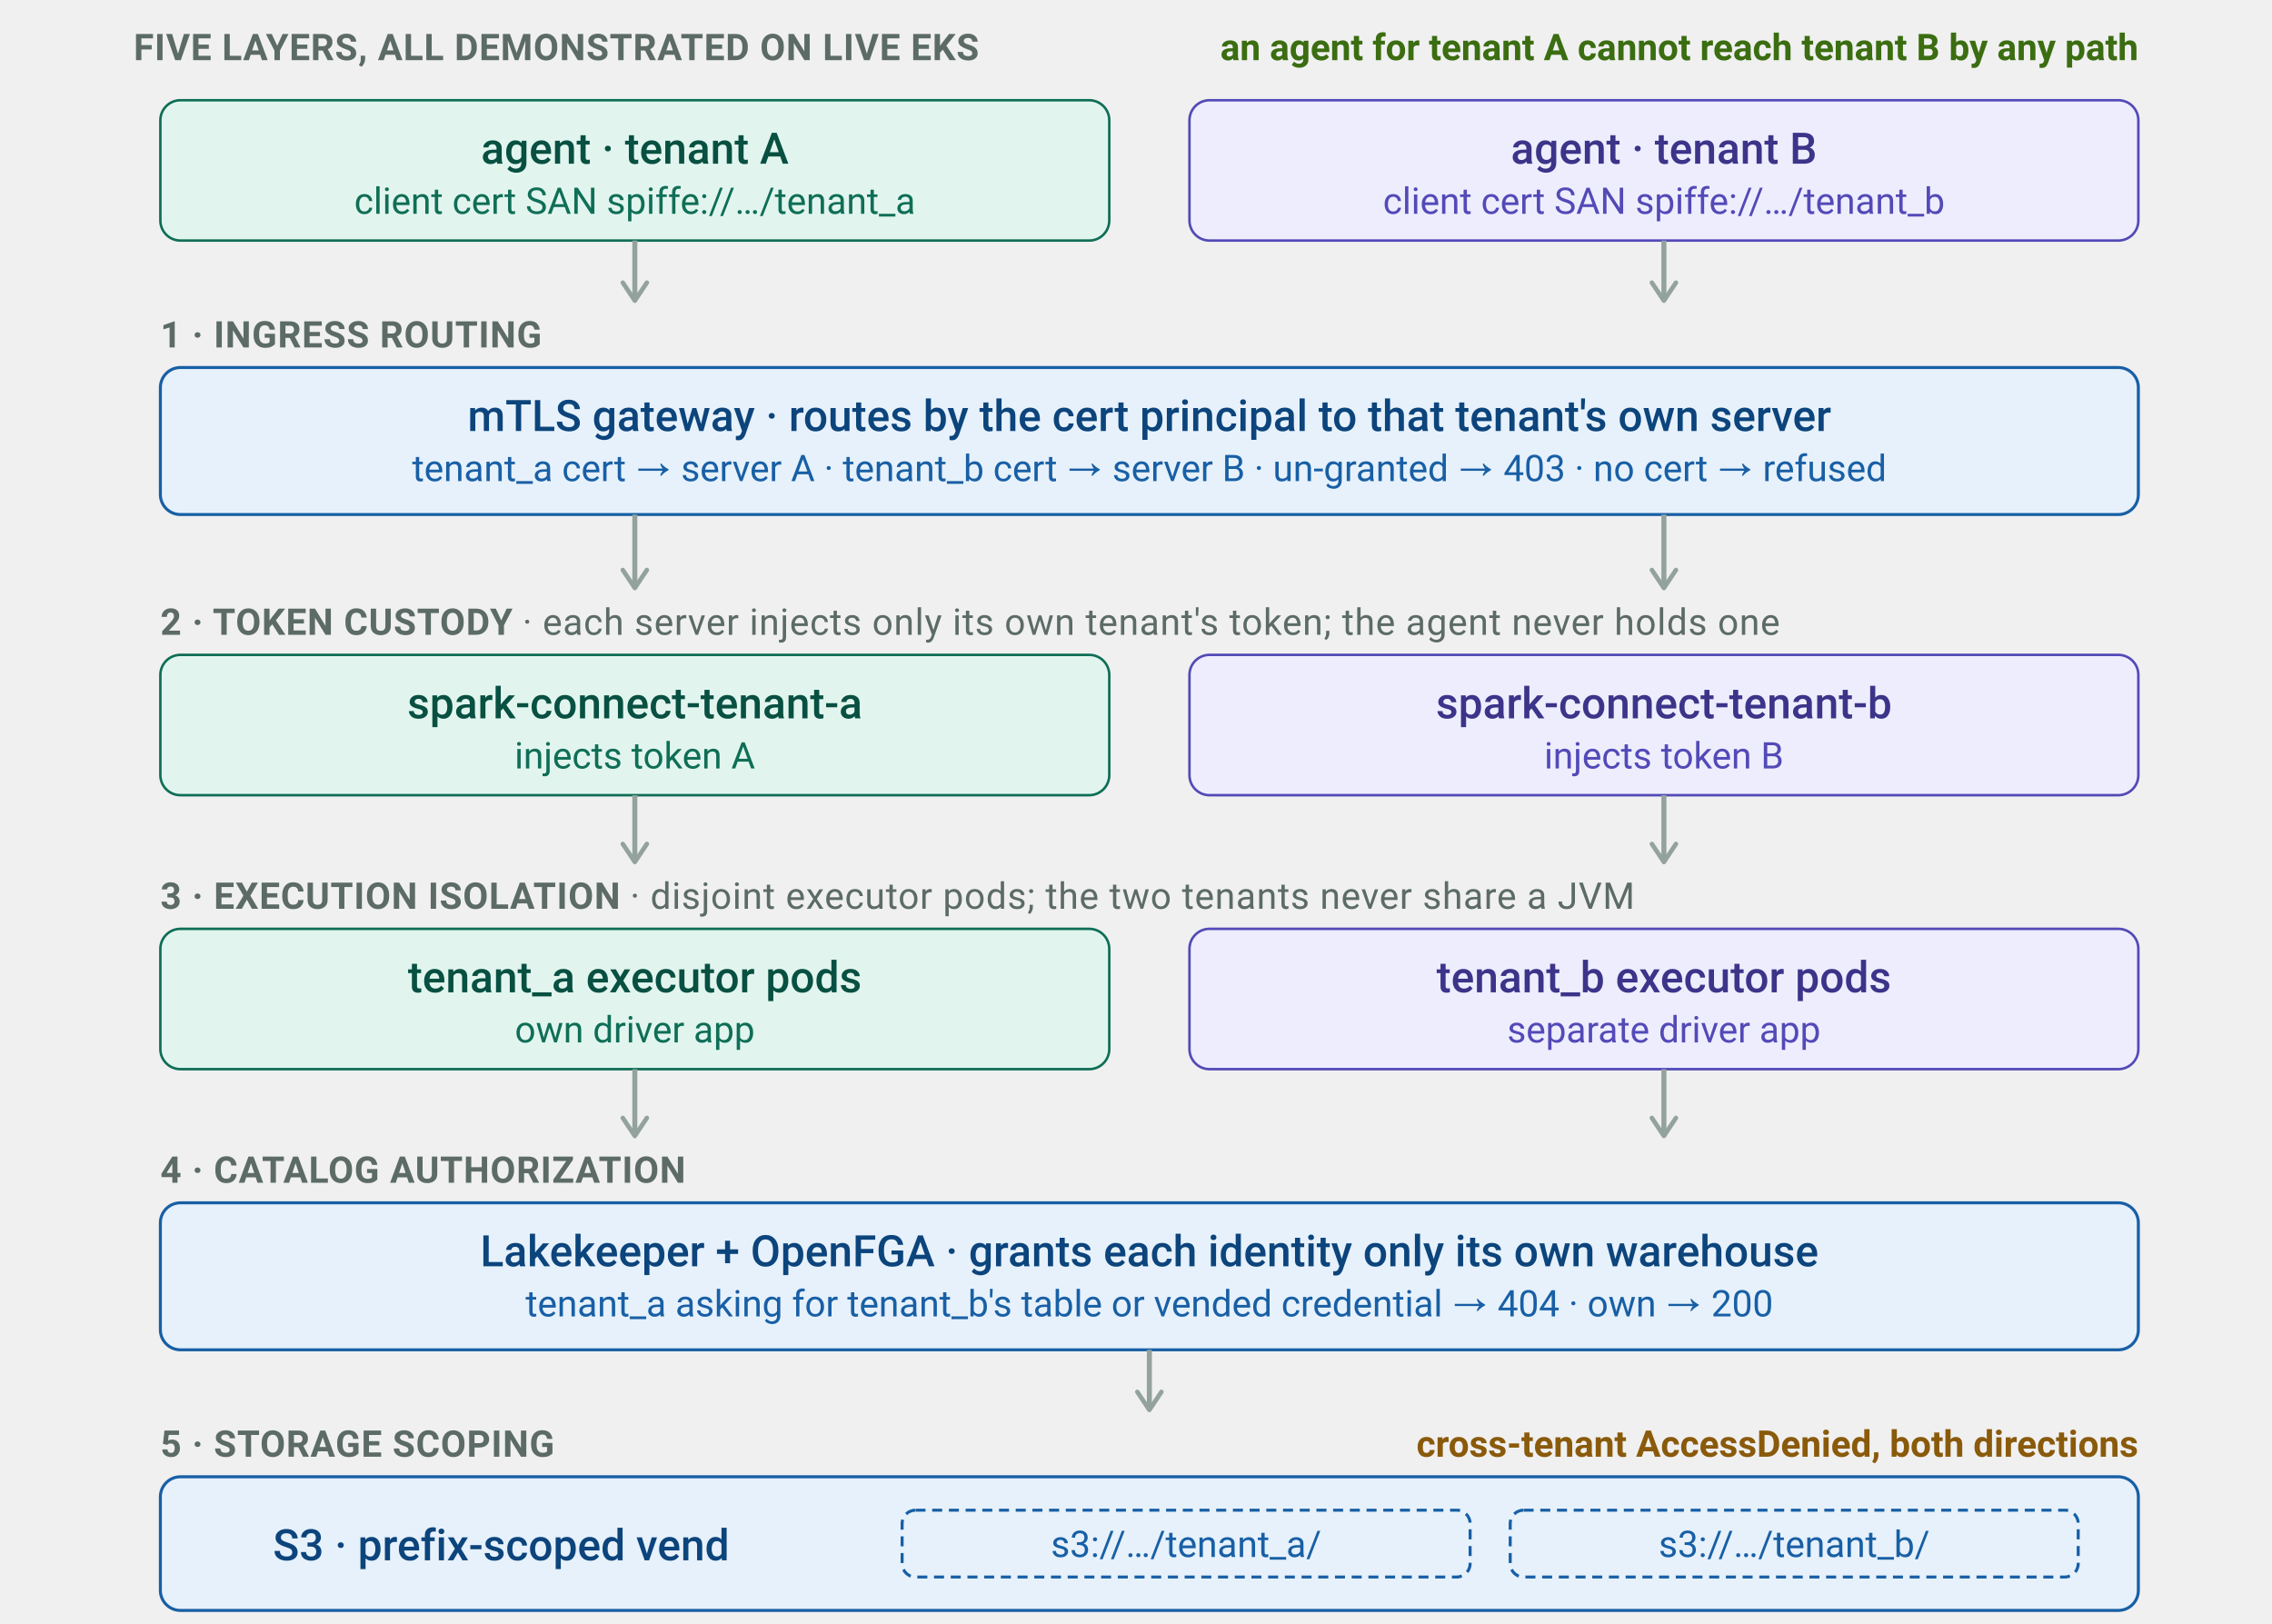
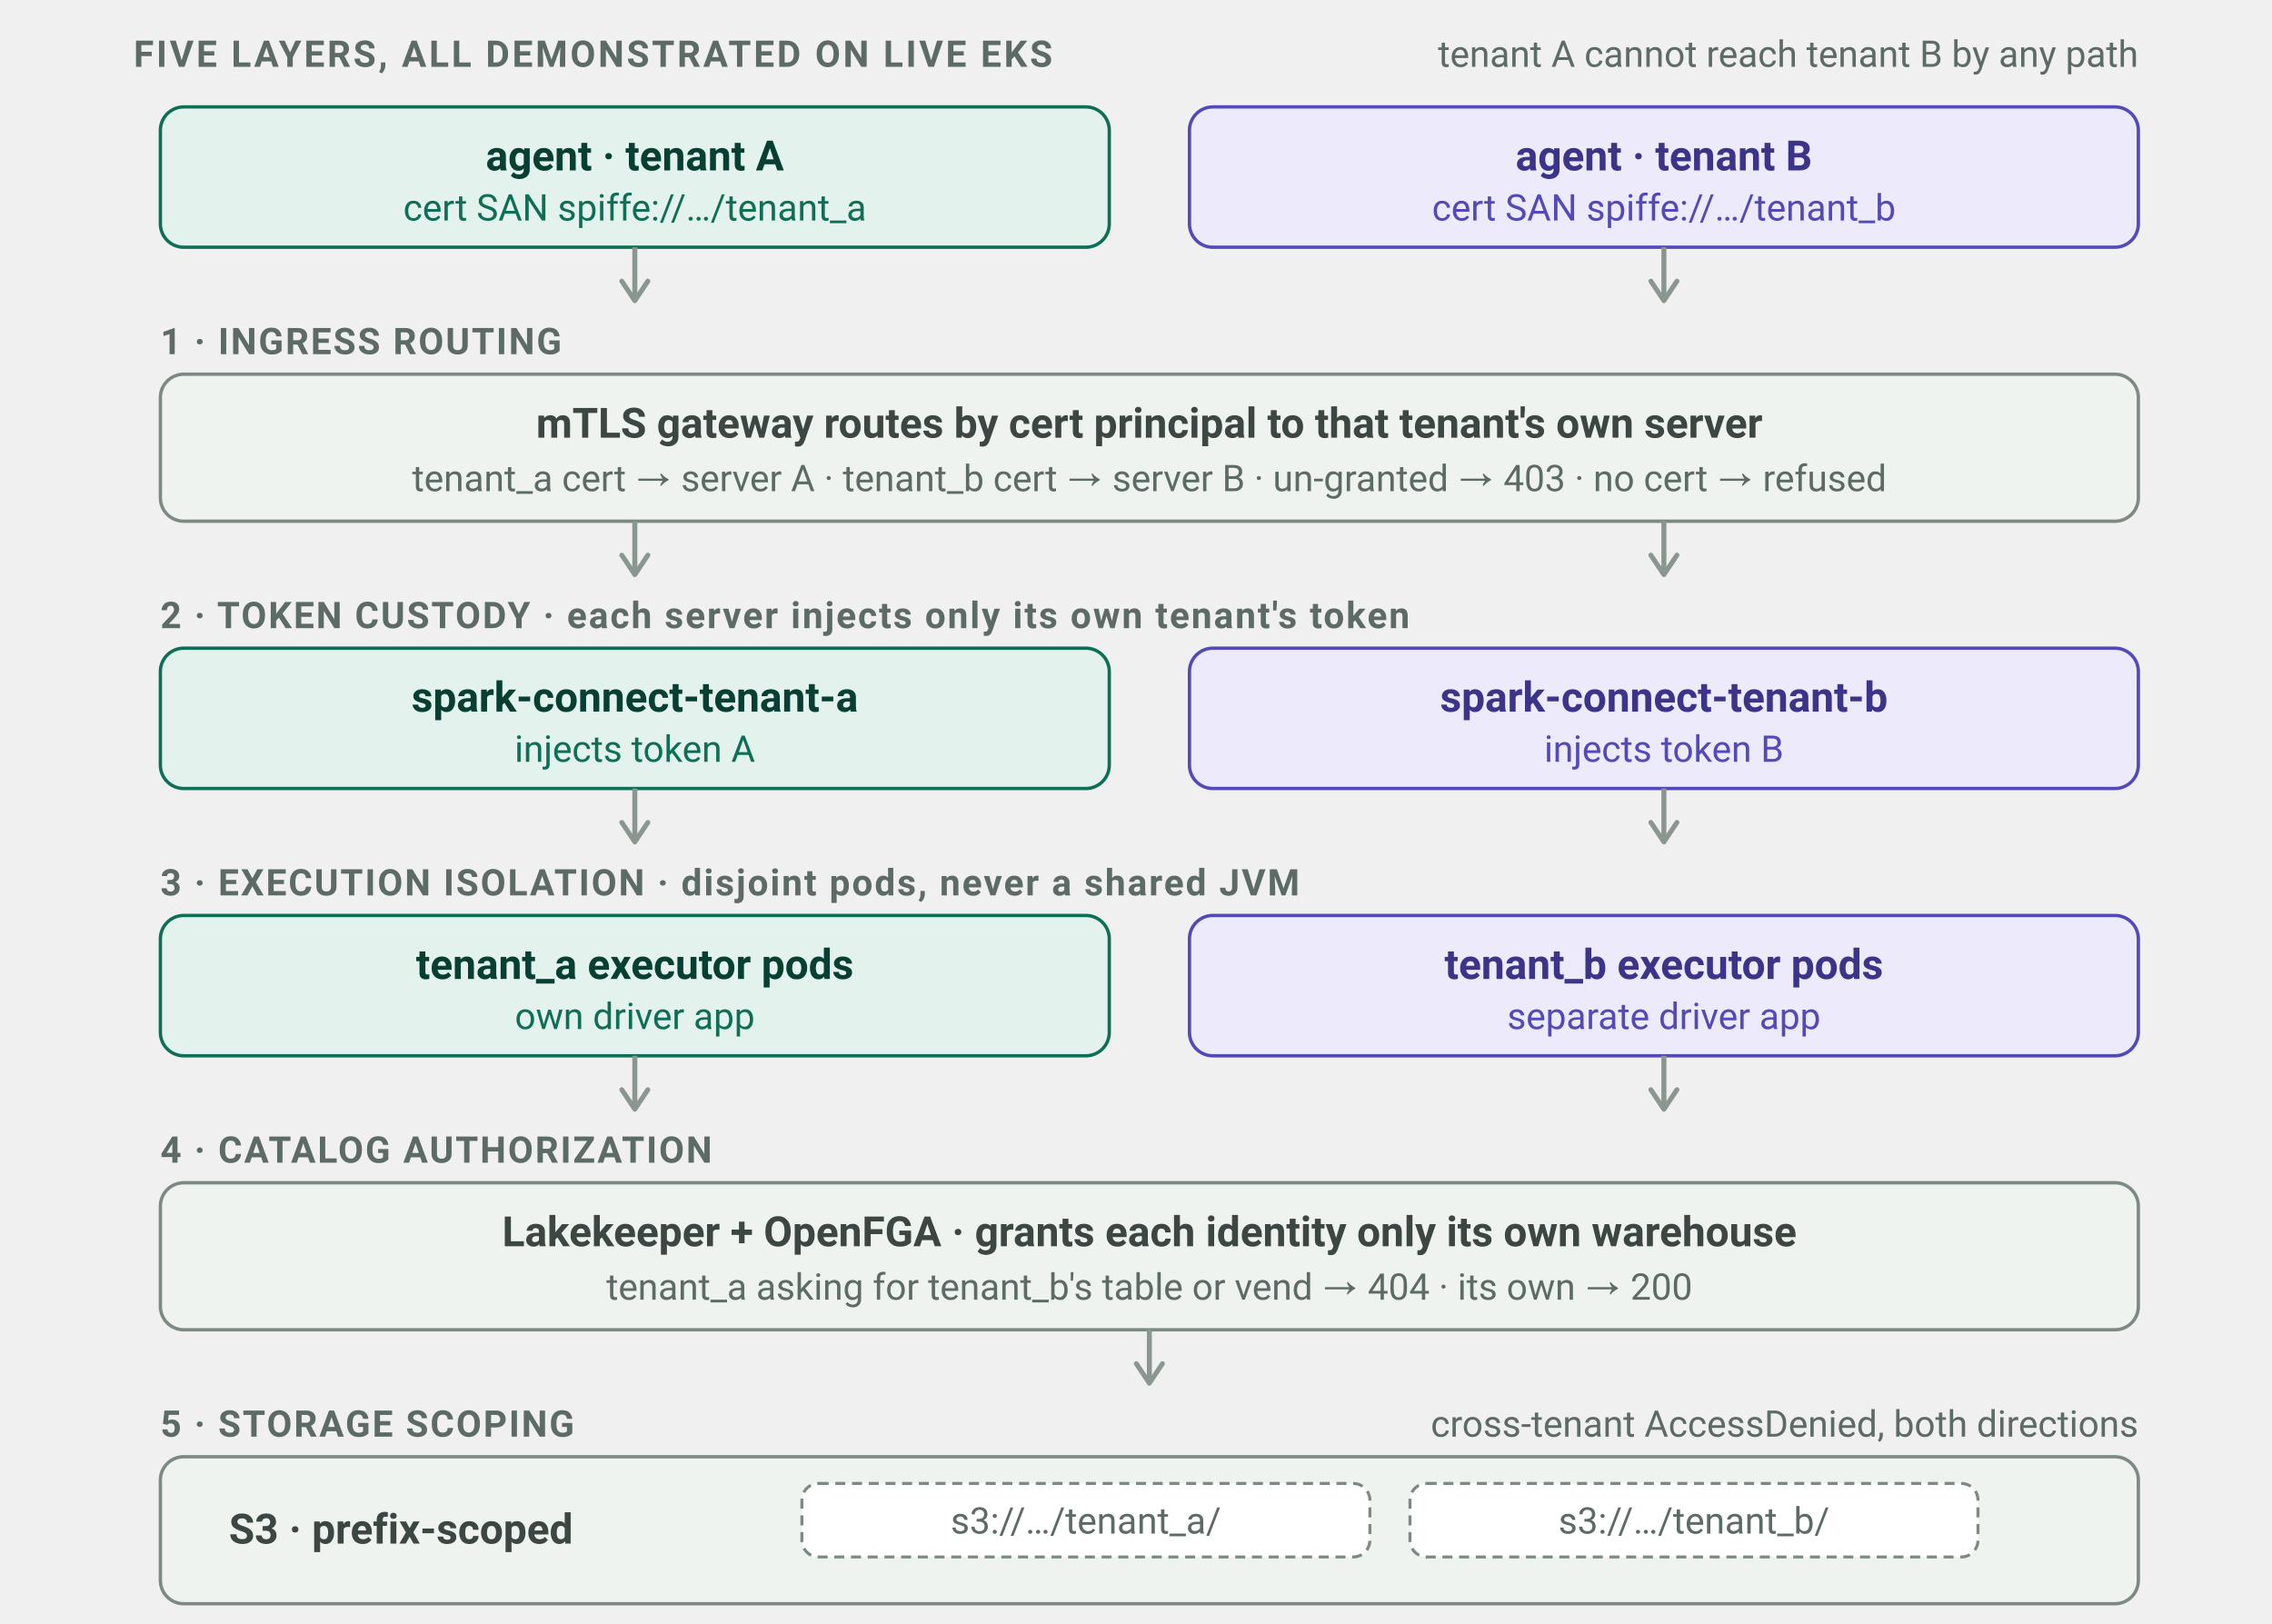
<svg xmlns="http://www.w3.org/2000/svg" width="100%" viewBox="0 0 680 486" role="img" font-family="ui-sans-serif, system-ui, sans-serif">
  <style>
  text{font-family:ui-sans-serif,system-ui,-apple-system,"Segoe UI",Roboto,Helvetica,Arial,sans-serif}
-   .th{font-size:13px;font-weight:500;fill:#16201e}.ts{font-size:11px;fill:#5c6b66}
-   .lab{font-size:11px;font-weight:600;fill:#5c6b66;letter-spacing:.02em}
-   .arr{stroke:#93a29d;stroke-width:1.5;fill:none}
-   .deny{font-size:11px;font-weight:600;fill:#8a5a0b}.ok{font-size:11px;font-weight:600;fill:#3B6D11}
-   .a rect{fill:#E1F5EE;stroke:#0F6E56;stroke-width:.75}.a .th{fill:#085041}.a .ts{fill:#0F6E56}
-   .b rect{fill:#EEEDFE;stroke:#534AB7;stroke-width:.75}.b .th{fill:#3C3489}.b .ts{fill:#534AB7}
-   .gate rect{fill:#E6F1FB;stroke:#185FA5;stroke-width:.9}.gate .th{fill:#0C447C}.gate .ts{fill:#185FA5}
-   .pfx{fill:#ffffff;stroke:#c4d1cc;stroke-width:.75;stroke-dasharray:3 2}
+   .kick{font-size:11px;font-weight:700;letter-spacing:.07em;fill:#5d6b66}
+   .h{font-size:12.5px;font-weight:600;fill:#26312e}.sub{font-size:11px;fill:#5d6b66}
+   .step{font-size:11px;font-weight:700;letter-spacing:.05em;fill:#5d6b66}
+   .arr{stroke:#8a9690;stroke-width:1.5;fill:none}
+   .a rect{fill:#e3f2ec;stroke:#0f6e56;stroke-width:1}.a .h{fill:#083f33}.a .sub{fill:#0f6e56}
+   .b rect{fill:#eceafb;stroke:#534ab7;stroke-width:1}.b .h{fill:#3c3489}.b .sub{fill:#534ab7}
+   .gate rect{fill:#eef3f0;stroke:#7d8a84;stroke-width:1}.gate .h{fill:#3c4642}.gate .sub{fill:#5d6b66}
+   .pfx rect{fill:#ffffff;stroke:#7d8a84;stroke-width:.9;stroke-dasharray:3 2}
</style>
  <defs>
-     <marker id="arrow" viewBox="0 0 10 10" refX="8" refY="5" markerWidth="6" markerHeight="6" orient="auto-start-reverse">
-       <path d="M2 1L8 5L2 9" fill="none" stroke="context-stroke" stroke-width="1.5" stroke-linecap="round" stroke-linejoin="round" />
+     <marker id="arrow" viewBox="0 0 10 10" refX="8" refY="5" markerWidth="6.5" markerHeight="6.5" orient="auto-start-reverse">
+       <path d="M2 1 L8 5 L2 9" fill="none" stroke="context-stroke" stroke-width="1.5" stroke-linecap="round" stroke-linejoin="round" />
    </marker>
  </defs>
-   <text x="40" y="18" class="lab">FIVE LAYERS, ALL DEMONSTRATED ON LIVE EKS</text>
-   <text x="640" y="18" class="ok" text-anchor="end">an agent for tenant A cannot reach tenant B by any path</text>
+   <text x="40" y="20" class="kick">FIVE LAYERS, ALL DEMONSTRATED ON LIVE EKS</text>
+   <text x="640" y="20" class="sub" fill="#0f6e56" text-anchor="end">tenant A cannot reach tenant B by any path</text>
  <g class="a">
-     <rect x="48" y="30" width="284" height="42" rx="6" />
-     <text x="190" y="49" class="th" text-anchor="middle">agent · tenant A</text>
-     <text x="190" y="64" class="ts" text-anchor="middle">client cert SAN spiffe://…/tenant_a</text>
+     <rect x="48" y="32" width="284" height="42" rx="7" />
+     <text x="190" y="51" class="h" text-anchor="middle" fill="#083f33">agent · tenant A</text>
+     <text x="190" y="66" class="sub" text-anchor="middle">cert SAN spiffe://…/tenant_a</text>
  </g>
  <g class="b">
-     <rect x="356" y="30" width="284" height="42" rx="6" />
-     <text x="498" y="49" class="th" text-anchor="middle">agent · tenant B</text>
-     <text x="498" y="64" class="ts" text-anchor="middle">client cert SAN spiffe://…/tenant_b</text>
+     <rect x="356" y="32" width="284" height="42" rx="7" />
+     <text x="498" y="51" class="h" text-anchor="middle" fill="#3c3489">agent · tenant B</text>
+     <text x="498" y="66" class="sub" text-anchor="middle">cert SAN spiffe://…/tenant_b</text>
  </g>
-   <line x1="190" y1="72" x2="190" y2="90" class="arr" marker-end="url(#arrow)" />
-   <line x1="498" y1="72" x2="498" y2="90" class="arr" marker-end="url(#arrow)" />
-   <text x="48" y="104" class="lab">1 · INGRESS ROUTING</text>
+   <line x1="190" y1="74" x2="190" y2="90" class="arr" marker-end="url(#arrow)" />
+   <line x1="498" y1="74" x2="498" y2="90" class="arr" marker-end="url(#arrow)" />
+   <text x="48" y="106" class="step">1 · INGRESS ROUTING</text>
  <g class="gate">
-     <rect x="48" y="110" width="592" height="44" rx="6" />
-     <text x="344" y="129" class="th" text-anchor="middle">mTLS gateway · routes by the cert principal to that tenant's own server</text>
-     <text x="344" y="144" class="ts" text-anchor="middle">tenant_a cert → server A · tenant_b cert → server B · un-granted → 403 · no cert → refused</text>
+     <rect x="48" y="112" width="592" height="44" rx="7" />
+     <text x="344" y="131" class="h" text-anchor="middle">mTLS gateway routes by cert principal to that tenant's own server</text>
+     <text x="344" y="147" class="sub" text-anchor="middle">tenant_a cert → server A · tenant_b cert → server B · un-granted → 403 · no cert → refused</text>
  </g>
-   <line x1="190" y1="154" x2="190" y2="176" class="arr" marker-end="url(#arrow)" />
-   <line x1="498" y1="154" x2="498" y2="176" class="arr" marker-end="url(#arrow)" />
-   <text x="48" y="190" class="lab">2 · TOKEN CUSTODY <tspan class="ts" font-weight="400">· each server injects only its own tenant's token; the agent never holds one</tspan>
-   </text>
+   <line x1="190" y1="156" x2="190" y2="172" class="arr" marker-end="url(#arrow)" />
+   <line x1="498" y1="156" x2="498" y2="172" class="arr" marker-end="url(#arrow)" />
+   <text x="48" y="188" class="step">2 · TOKEN CUSTODY · each server injects only its own tenant's token</text>
  <g class="a">
-     <rect x="48" y="196" width="284" height="42" rx="6" />
-     <text x="190" y="215" class="th" text-anchor="middle">spark-connect-tenant-a</text>
-     <text x="190" y="230" class="ts" text-anchor="middle">injects token A</text>
+     <rect x="48" y="194" width="284" height="42" rx="7" />
+     <text x="190" y="213" class="h" text-anchor="middle" fill="#083f33">spark-connect-tenant-a</text>
+     <text x="190" y="228" class="sub" text-anchor="middle">injects token A</text>
  </g>
  <g class="b">
-     <rect x="356" y="196" width="284" height="42" rx="6" />
-     <text x="498" y="215" class="th" text-anchor="middle">spark-connect-tenant-b</text>
-     <text x="498" y="230" class="ts" text-anchor="middle">injects token B</text>
+     <rect x="356" y="194" width="284" height="42" rx="7" />
+     <text x="498" y="213" class="h" text-anchor="middle" fill="#3c3489">spark-connect-tenant-b</text>
+     <text x="498" y="228" class="sub" text-anchor="middle">injects token B</text>
  </g>
-   <line x1="190" y1="238" x2="190" y2="258" class="arr" marker-end="url(#arrow)" />
-   <line x1="498" y1="238" x2="498" y2="258" class="arr" marker-end="url(#arrow)" />
-   <text x="48" y="272" class="lab">3 · EXECUTION ISOLATION <tspan class="ts" font-weight="400">· disjoint executor pods; the two tenants never share a JVM</tspan>
-   </text>
+   <line x1="190" y1="236" x2="190" y2="252" class="arr" marker-end="url(#arrow)" />
+   <line x1="498" y1="236" x2="498" y2="252" class="arr" marker-end="url(#arrow)" />
+   <text x="48" y="268" class="step">3 · EXECUTION ISOLATION · disjoint pods, never a shared JVM</text>
  <g class="a">
-     <rect x="48" y="278" width="284" height="42" rx="6" />
-     <text x="190" y="297" class="th" text-anchor="middle">tenant_a executor pods</text>
-     <text x="190" y="312" class="ts" text-anchor="middle">own driver app</text>
+     <rect x="48" y="274" width="284" height="42" rx="7" />
+     <text x="190" y="293" class="h" text-anchor="middle" fill="#083f33">tenant_a executor pods</text>
+     <text x="190" y="308" class="sub" text-anchor="middle">own driver app</text>
  </g>
  <g class="b">
-     <rect x="356" y="278" width="284" height="42" rx="6" />
-     <text x="498" y="297" class="th" text-anchor="middle">tenant_b executor pods</text>
-     <text x="498" y="312" class="ts" text-anchor="middle">separate driver app</text>
+     <rect x="356" y="274" width="284" height="42" rx="7" />
+     <text x="498" y="293" class="h" text-anchor="middle" fill="#3c3489">tenant_b executor pods</text>
+     <text x="498" y="308" class="sub" text-anchor="middle">separate driver app</text>
  </g>
-   <line x1="190" y1="320" x2="190" y2="340" class="arr" marker-end="url(#arrow)" />
-   <line x1="498" y1="320" x2="498" y2="340" class="arr" marker-end="url(#arrow)" />
-   <text x="48" y="354" class="lab">4 · CATALOG AUTHORIZATION</text>
+   <line x1="190" y1="316" x2="190" y2="332" class="arr" marker-end="url(#arrow)" />
+   <line x1="498" y1="316" x2="498" y2="332" class="arr" marker-end="url(#arrow)" />
+   <text x="48" y="348" class="step">4 · CATALOG AUTHORIZATION</text>
  <g class="gate">
-     <rect x="48" y="360" width="592" height="44" rx="6" />
-     <text x="344" y="379" class="th" text-anchor="middle">Lakekeeper + OpenFGA · grants each identity only its own warehouse</text>
-     <text x="344" y="394" class="ts" text-anchor="middle">tenant_a asking for tenant_b's table or vended credential → 404 · own → 200</text>
+     <rect x="48" y="354" width="592" height="44" rx="7" />
+     <text x="344" y="373" class="h" text-anchor="middle">Lakekeeper + OpenFGA · grants each identity only its own warehouse</text>
+     <text x="344" y="389" class="sub" text-anchor="middle">tenant_a asking for tenant_b's table or vend → 404 · its own → 200</text>
  </g>
-   <line x1="344" y1="404" x2="344" y2="422" class="arr" marker-end="url(#arrow)" />
-   <text x="48" y="436" class="lab">5 · STORAGE SCOPING</text>
+   <line x1="344" y1="398" x2="344" y2="414" class="arr" marker-end="url(#arrow)" />
+   <text x="48" y="430" class="step">5 · STORAGE SCOPING</text>
  <g class="gate">
-     <rect x="48" y="442" width="592" height="40" rx="6" />
-     <text x="150" y="467" class="th" text-anchor="middle">S3 · prefix-scoped vend</text>
-     <rect class="pfx" x="270" y="452" width="170" height="20" rx="4" />
-     <text x="355" y="466" class="ts" text-anchor="middle">s3://…/tenant_a/</text>
-     <rect class="pfx" x="452" y="452" width="170" height="20" rx="4" />
-     <text x="537" y="466" class="ts" text-anchor="middle">s3://…/tenant_b/</text>
+     <rect x="48" y="436" width="592" height="44" rx="7" />
+     <text x="120" y="462" class="h" text-anchor="middle" fill="#3c4642">S3 · prefix-scoped</text>
+     <g class="pfx">
+       <rect x="240" y="444" width="170" height="22" rx="5" />
+     </g>
+     <text x="325" y="459" class="sub" text-anchor="middle" fill="#3c4642">s3://…/tenant_a/</text>
+     <g class="pfx">
+       <rect x="422" y="444" width="170" height="22" rx="5" />
+     </g>
+     <text x="507" y="459" class="sub" text-anchor="middle" fill="#3c4642">s3://…/tenant_b/</text>
  </g>
-   <text x="640" y="436" class="deny" text-anchor="end">cross-tenant AccessDenied, both directions</text>
+   <text x="640" y="430" class="sub" fill="#b9433a" text-anchor="end">cross-tenant AccessDenied, both directions</text>
</svg>
